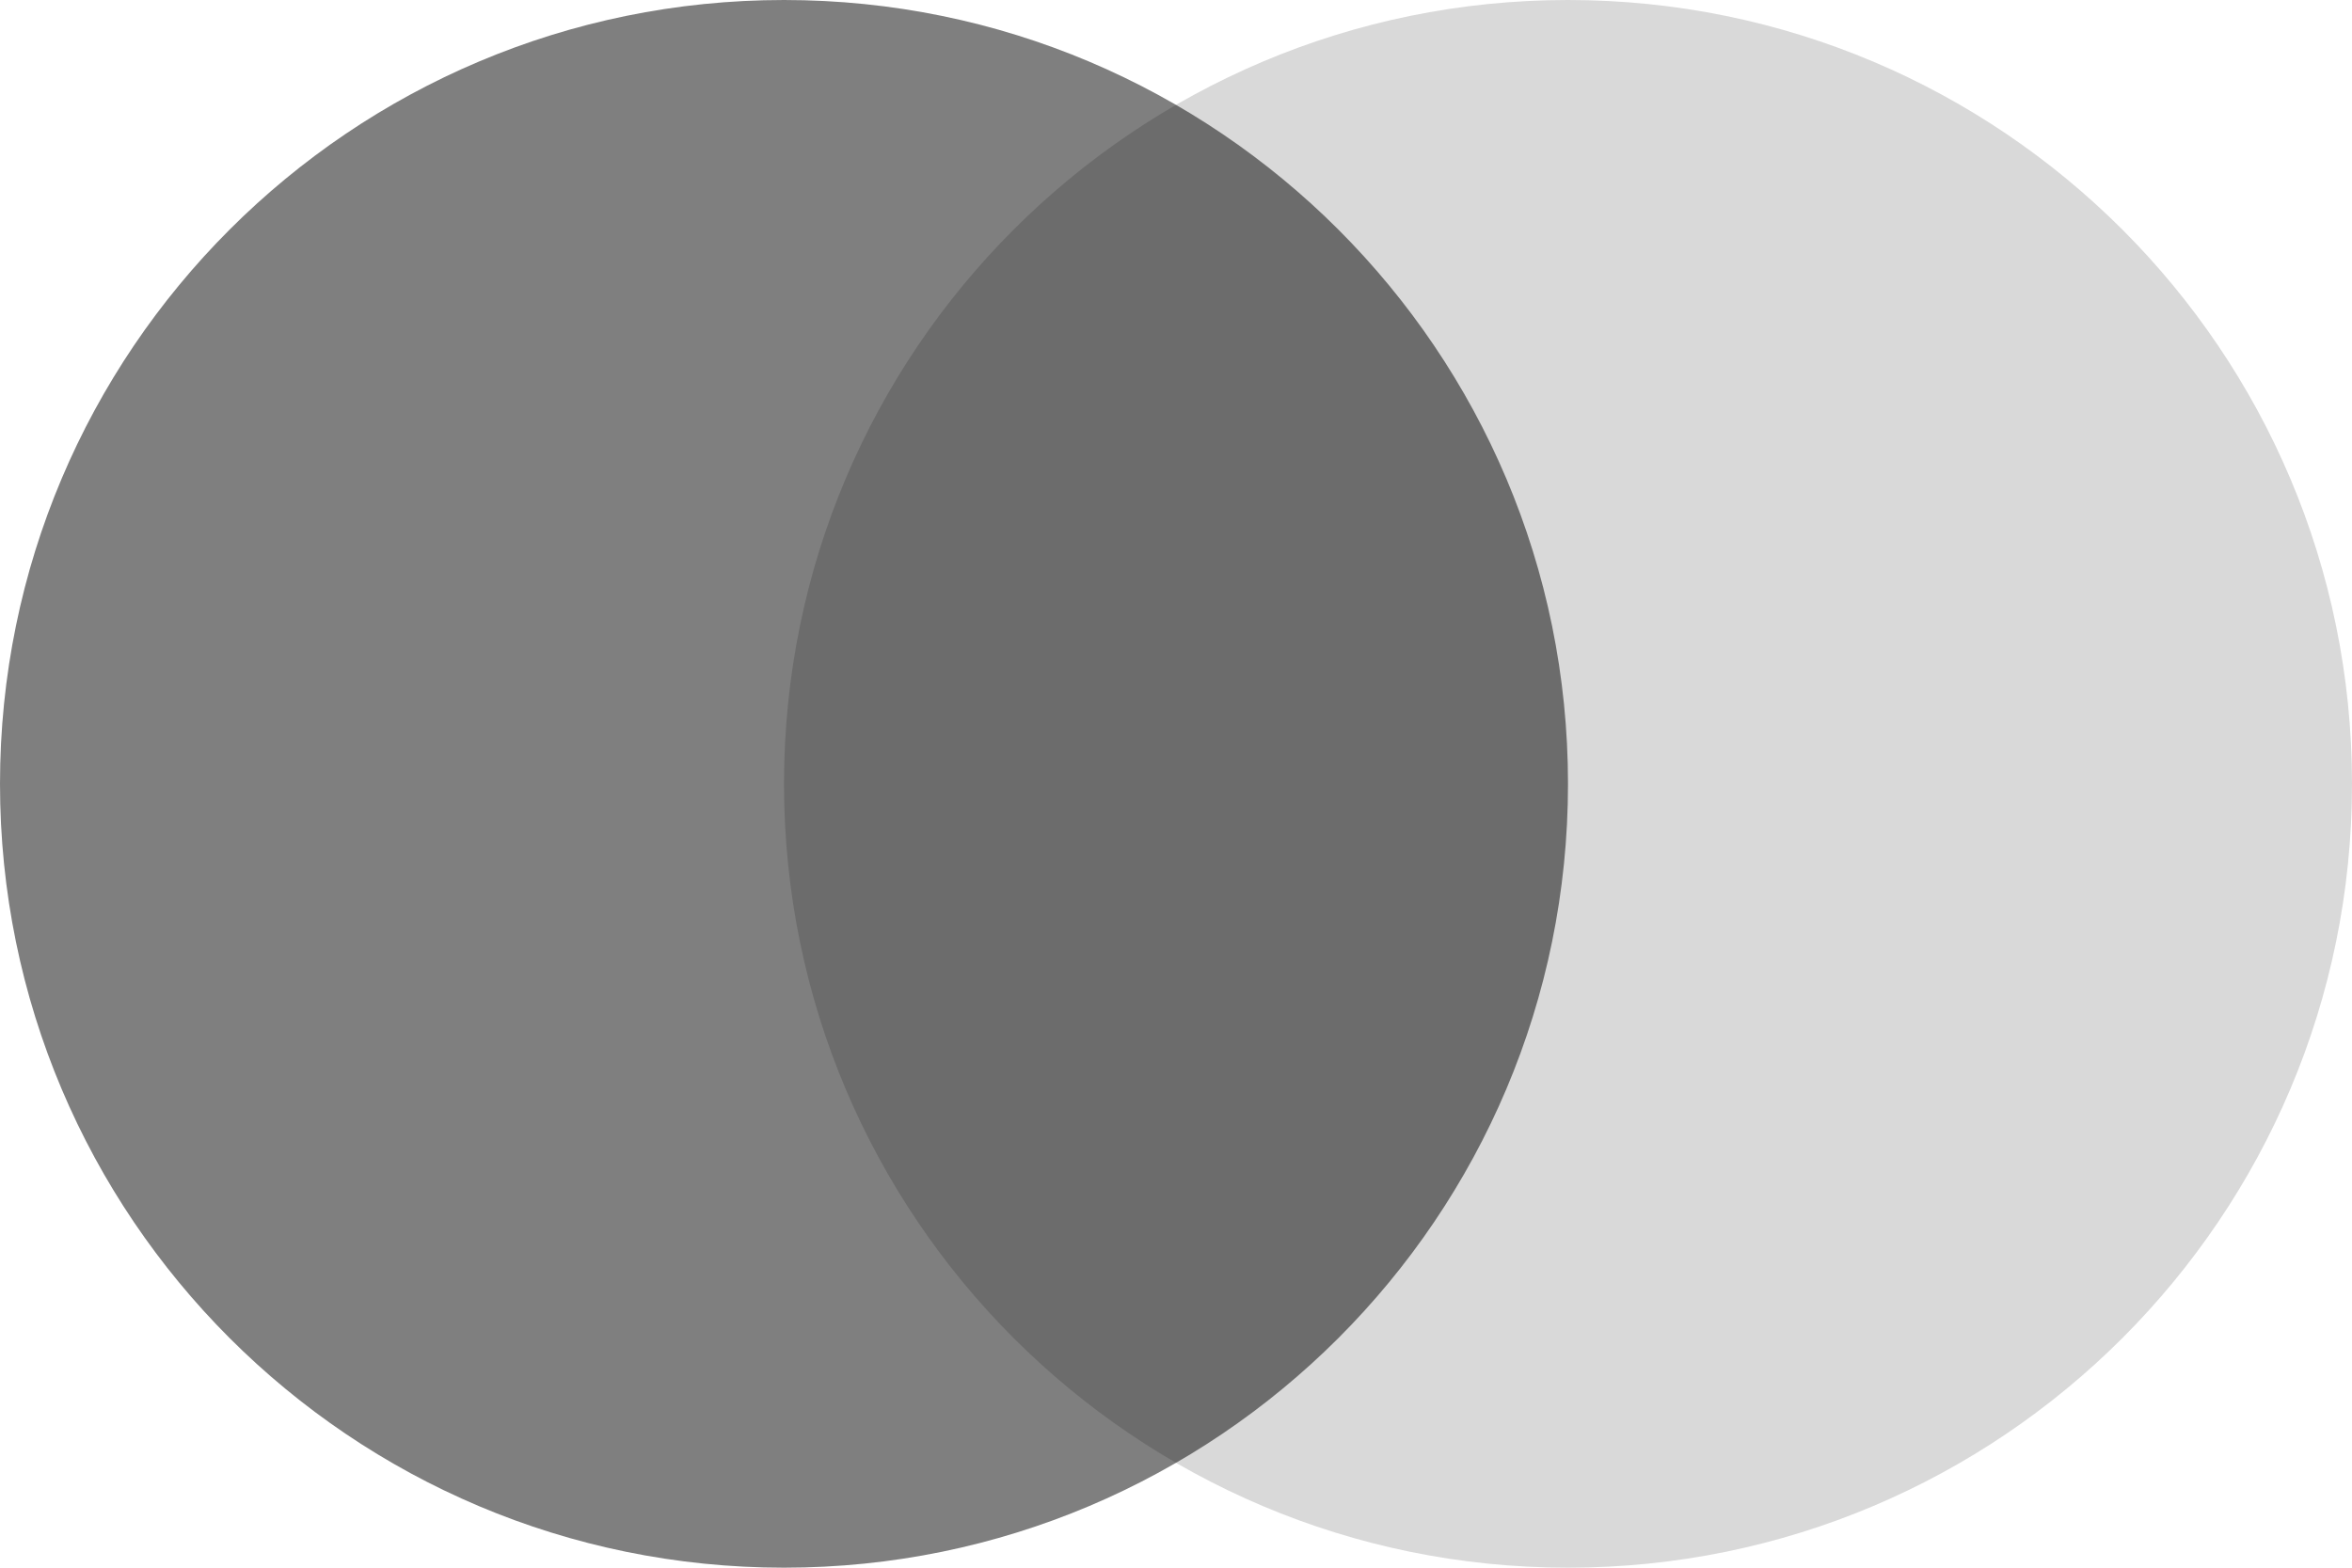
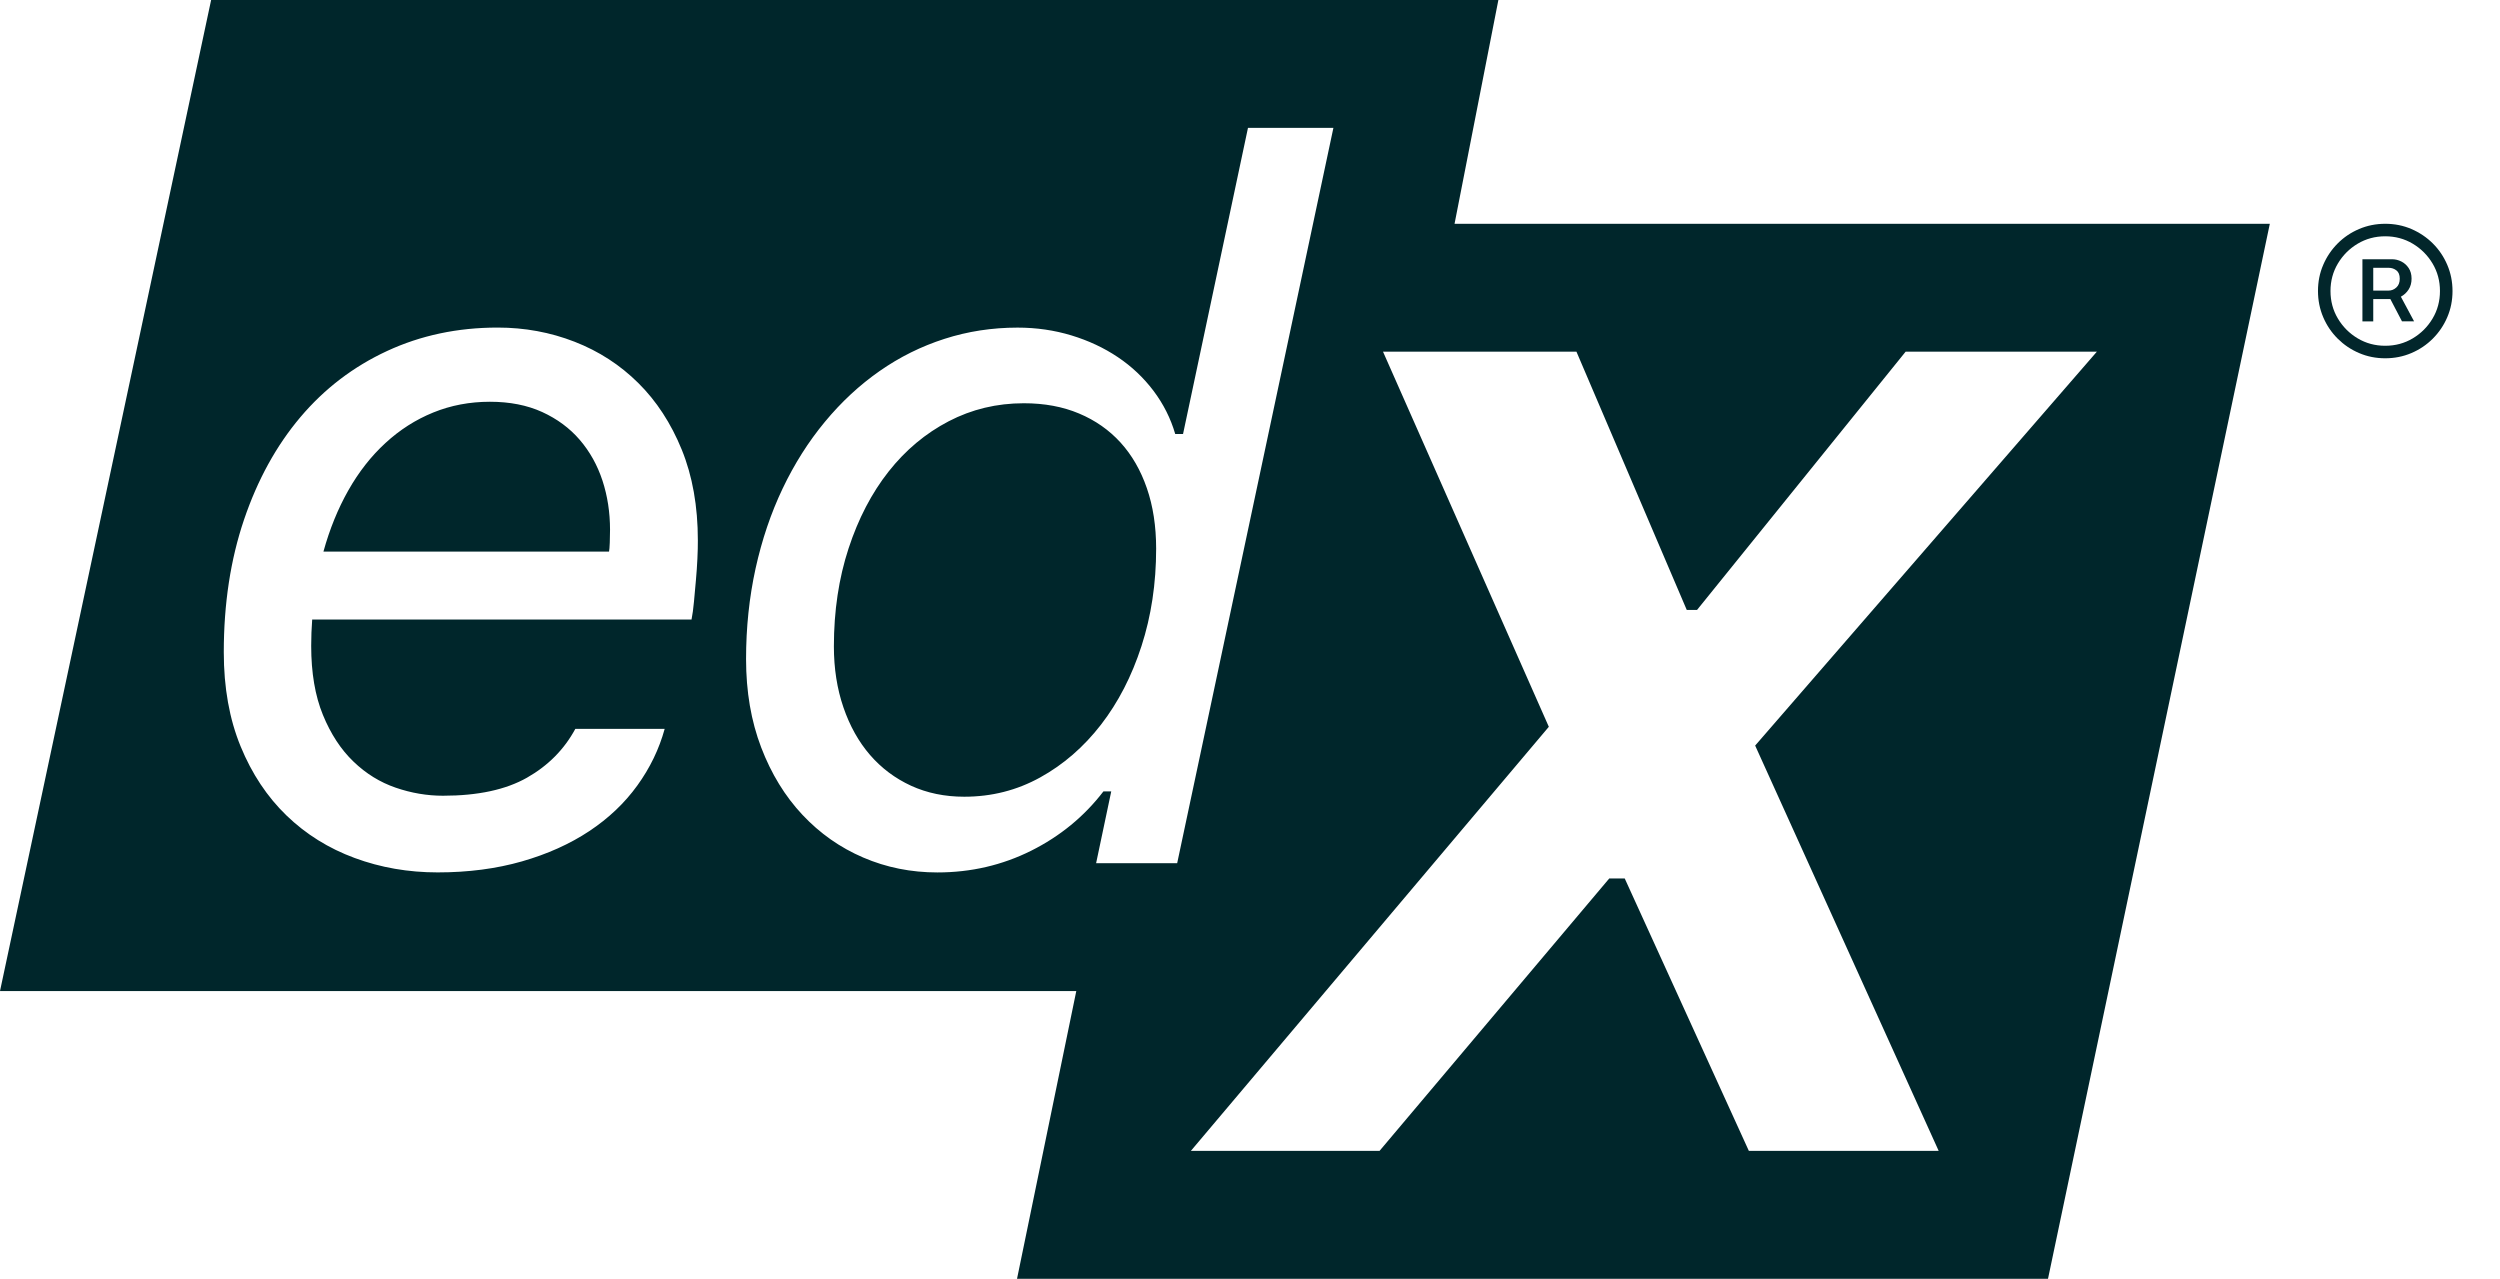
- <svg xmlns="http://www.w3.org/2000/svg" width="150" height="100" viewBox="0 0 150 100" fill="none">
-   <circle cx="50" cy="50" r="50" fill="black" fill-opacity="0.5" />
-   <circle cx="100" cy="50" r="50" fill="black" fill-opacity="0.15" />
+ <svg xmlns="http://www.w3.org/2000/svg" width="391" height="200" viewBox="0 0 391 200" fill="none">
+   <path d="M373.049 56.035C371.595 56.035 370.23 55.765 368.962 55.218C367.688 54.677 366.574 53.917 365.608 52.958C364.643 51.993 363.89 50.879 363.349 49.605C362.809 48.33 362.532 46.972 362.532 45.517C362.532 44.063 362.802 42.698 363.349 41.43C363.89 40.162 364.649 39.042 365.608 38.077C366.574 37.111 367.688 36.358 368.962 35.818C370.23 35.277 371.595 35 373.049 35C374.504 35 375.869 35.27 377.143 35.818C378.411 36.365 379.531 37.118 380.497 38.077C381.462 39.042 382.215 40.162 382.756 41.43C383.296 42.705 383.573 44.063 383.573 45.517C383.573 46.972 383.303 48.337 382.756 49.605C382.215 50.879 381.456 51.993 380.497 52.958C379.531 53.924 378.417 54.677 377.143 55.218C375.869 55.765 374.504 56.035 373.049 56.035ZM373.049 54.078C374.626 54.078 376.062 53.692 377.355 52.92C378.649 52.147 379.679 51.117 380.451 49.824C381.224 48.53 381.61 47.094 381.61 45.517C381.61 43.941 381.224 42.505 380.451 41.211C379.679 39.918 378.649 38.888 377.355 38.115C376.062 37.343 374.626 36.957 373.049 36.957C371.472 36.957 370.037 37.343 368.743 38.115C367.449 38.888 366.42 39.918 365.647 41.211C364.875 42.505 364.489 43.941 364.489 45.517C364.489 47.094 364.875 48.53 365.647 49.824C366.42 51.117 367.449 52.147 368.743 52.92C370.037 53.692 371.472 54.078 373.049 54.078ZM369.483 50.255V40.548H374.137C374.626 40.548 375.103 40.664 375.566 40.896C376.029 41.128 376.409 41.469 376.712 41.919C377.014 42.37 377.169 42.923 377.169 43.587C377.169 44.243 377.014 44.809 376.699 45.292C376.39 45.769 375.991 46.135 375.515 46.393C375.038 46.65 374.543 46.773 374.034 46.773H370.43V45.447H373.584C374.028 45.447 374.433 45.286 374.787 44.964C375.141 44.642 375.321 44.185 375.321 43.593C375.321 42.981 375.141 42.544 374.787 42.28C374.433 42.016 374.047 41.887 373.622 41.887H371.176V50.268H369.483V50.255ZM375.141 45.743L377.561 50.255H375.669L373.313 45.743H375.141Z" fill="#02262B" />
+   <path fill-rule="evenodd" clip-rule="evenodd" d="M234.346 0L227.491 35H355L320.308 200H159.063L168.332 155H0L33.02 0H234.346ZM108.841 90.746C108.944 89.603 109.022 88.485 109.073 87.386C109.125 86.295 109.151 85.338 109.144 84.524C109.144 79.181 108.305 74.445 106.625 70.323C104.945 66.201 102.677 62.725 99.828 59.902C96.979 57.072 93.658 54.927 89.865 53.448C86.066 51.968 82.061 51.232 77.835 51.232C71.575 51.232 65.805 52.453 60.54 54.895C55.268 57.337 50.752 60.787 46.985 65.239C43.218 69.697 40.279 75.04 38.166 81.275C36.053 87.509 35 94.422 35 102.007C35 107.557 35.879 112.467 37.636 116.744C39.393 121.022 41.784 124.62 44.814 127.547C47.844 130.474 51.398 132.69 55.468 134.189C59.538 135.694 63.867 136.444 68.448 136.444C73.235 136.444 77.622 135.869 81.621 134.725C85.614 133.581 89.129 131.999 92.159 129.989C95.189 127.98 97.696 125.596 99.679 122.85C101.663 120.104 103.091 117.152 103.956 113.992H89.982C88.25 117.203 85.73 119.749 82.422 121.629C79.115 123.509 74.734 124.452 69.288 124.452C66.794 124.452 64.326 124.032 61.883 123.192C59.441 122.353 57.238 120.996 55.281 119.109C53.316 117.223 51.727 114.793 50.506 111.815C49.285 108.836 48.671 105.238 48.671 101.012C48.671 100.302 48.684 99.617 48.71 98.951C48.736 98.292 48.775 97.608 48.826 96.89H108.156C108.311 96.128 108.434 95.198 108.537 94.106C108.602 93.379 108.669 92.637 108.737 91.886C108.772 91.508 108.806 91.128 108.841 90.746ZM90.673 68.792C89.097 66.957 87.132 65.51 84.794 64.438C82.448 63.372 79.728 62.835 76.621 62.835C73.461 62.835 70.509 63.398 67.763 64.515C65.01 65.633 62.517 67.229 60.281 69.29C58.039 71.351 56.108 73.819 54.479 76.694C52.851 79.569 51.553 82.767 50.584 86.275H95.254C95.305 86.023 95.344 85.552 95.37 84.86C95.396 84.175 95.409 83.497 95.409 82.838C95.409 80.138 95.015 77.579 94.226 75.163C93.432 72.753 92.249 70.627 90.673 68.792ZM171.434 134.996L173.798 123.774H172.577C169.573 127.696 165.806 130.784 161.277 133.052C156.748 135.313 151.857 136.45 146.617 136.45C142.495 136.45 138.625 135.675 135.007 134.118C131.389 132.567 128.224 130.338 125.503 127.437C122.777 124.536 120.626 121.022 119.049 116.9C117.473 112.778 116.684 108.171 116.684 103.08C116.684 98.144 117.182 93.421 118.17 88.918C119.165 84.415 120.574 80.241 122.409 76.397C124.244 72.552 126.44 69.076 129.012 65.975C131.583 62.868 134.432 60.225 137.566 58.035C140.699 55.845 144.078 54.165 147.722 52.995C151.36 51.826 155.165 51.238 159.139 51.238C162.091 51.238 164.902 51.645 167.576 52.459C170.251 53.273 172.668 54.404 174.832 55.858C176.996 57.311 178.851 59.062 180.408 61.123C181.958 63.184 183.095 65.439 183.806 67.881H185.027L195.184 20H208.545L184.11 135.003H171.434V134.996ZM168.758 64.67C171.304 65.736 173.468 67.254 175.252 69.212C177.035 71.176 178.404 73.554 179.367 76.345C180.336 79.149 180.821 82.302 180.821 85.817C180.821 91.263 180.052 96.341 178.527 101.051C177.002 105.761 174.89 109.857 172.189 113.346C169.495 116.828 166.323 119.581 162.685 121.59C159.041 123.606 155.087 124.607 150.81 124.607C147.761 124.607 144.983 124.032 142.489 122.889C139.995 121.739 137.856 120.136 136.073 118.075C134.29 116.014 132.907 113.533 131.912 110.633C130.917 107.732 130.42 104.553 130.42 101.09C130.42 95.54 131.189 90.436 132.714 85.778C134.238 81.126 136.325 77.114 138.974 73.754C141.623 70.394 144.75 67.778 148.368 65.891C151.98 64.011 155.901 63.068 160.127 63.068C163.338 63.068 166.213 63.598 168.758 64.67ZM303.21 180H273.521L254.109 137.395H251.684L215.758 180H186.25L242.237 113.671L216.302 55H246.555L263.809 95.394H265.416L298.043 55H327.952L274.507 116.608L303.21 180Z" fill="#00262B" />
</svg>
